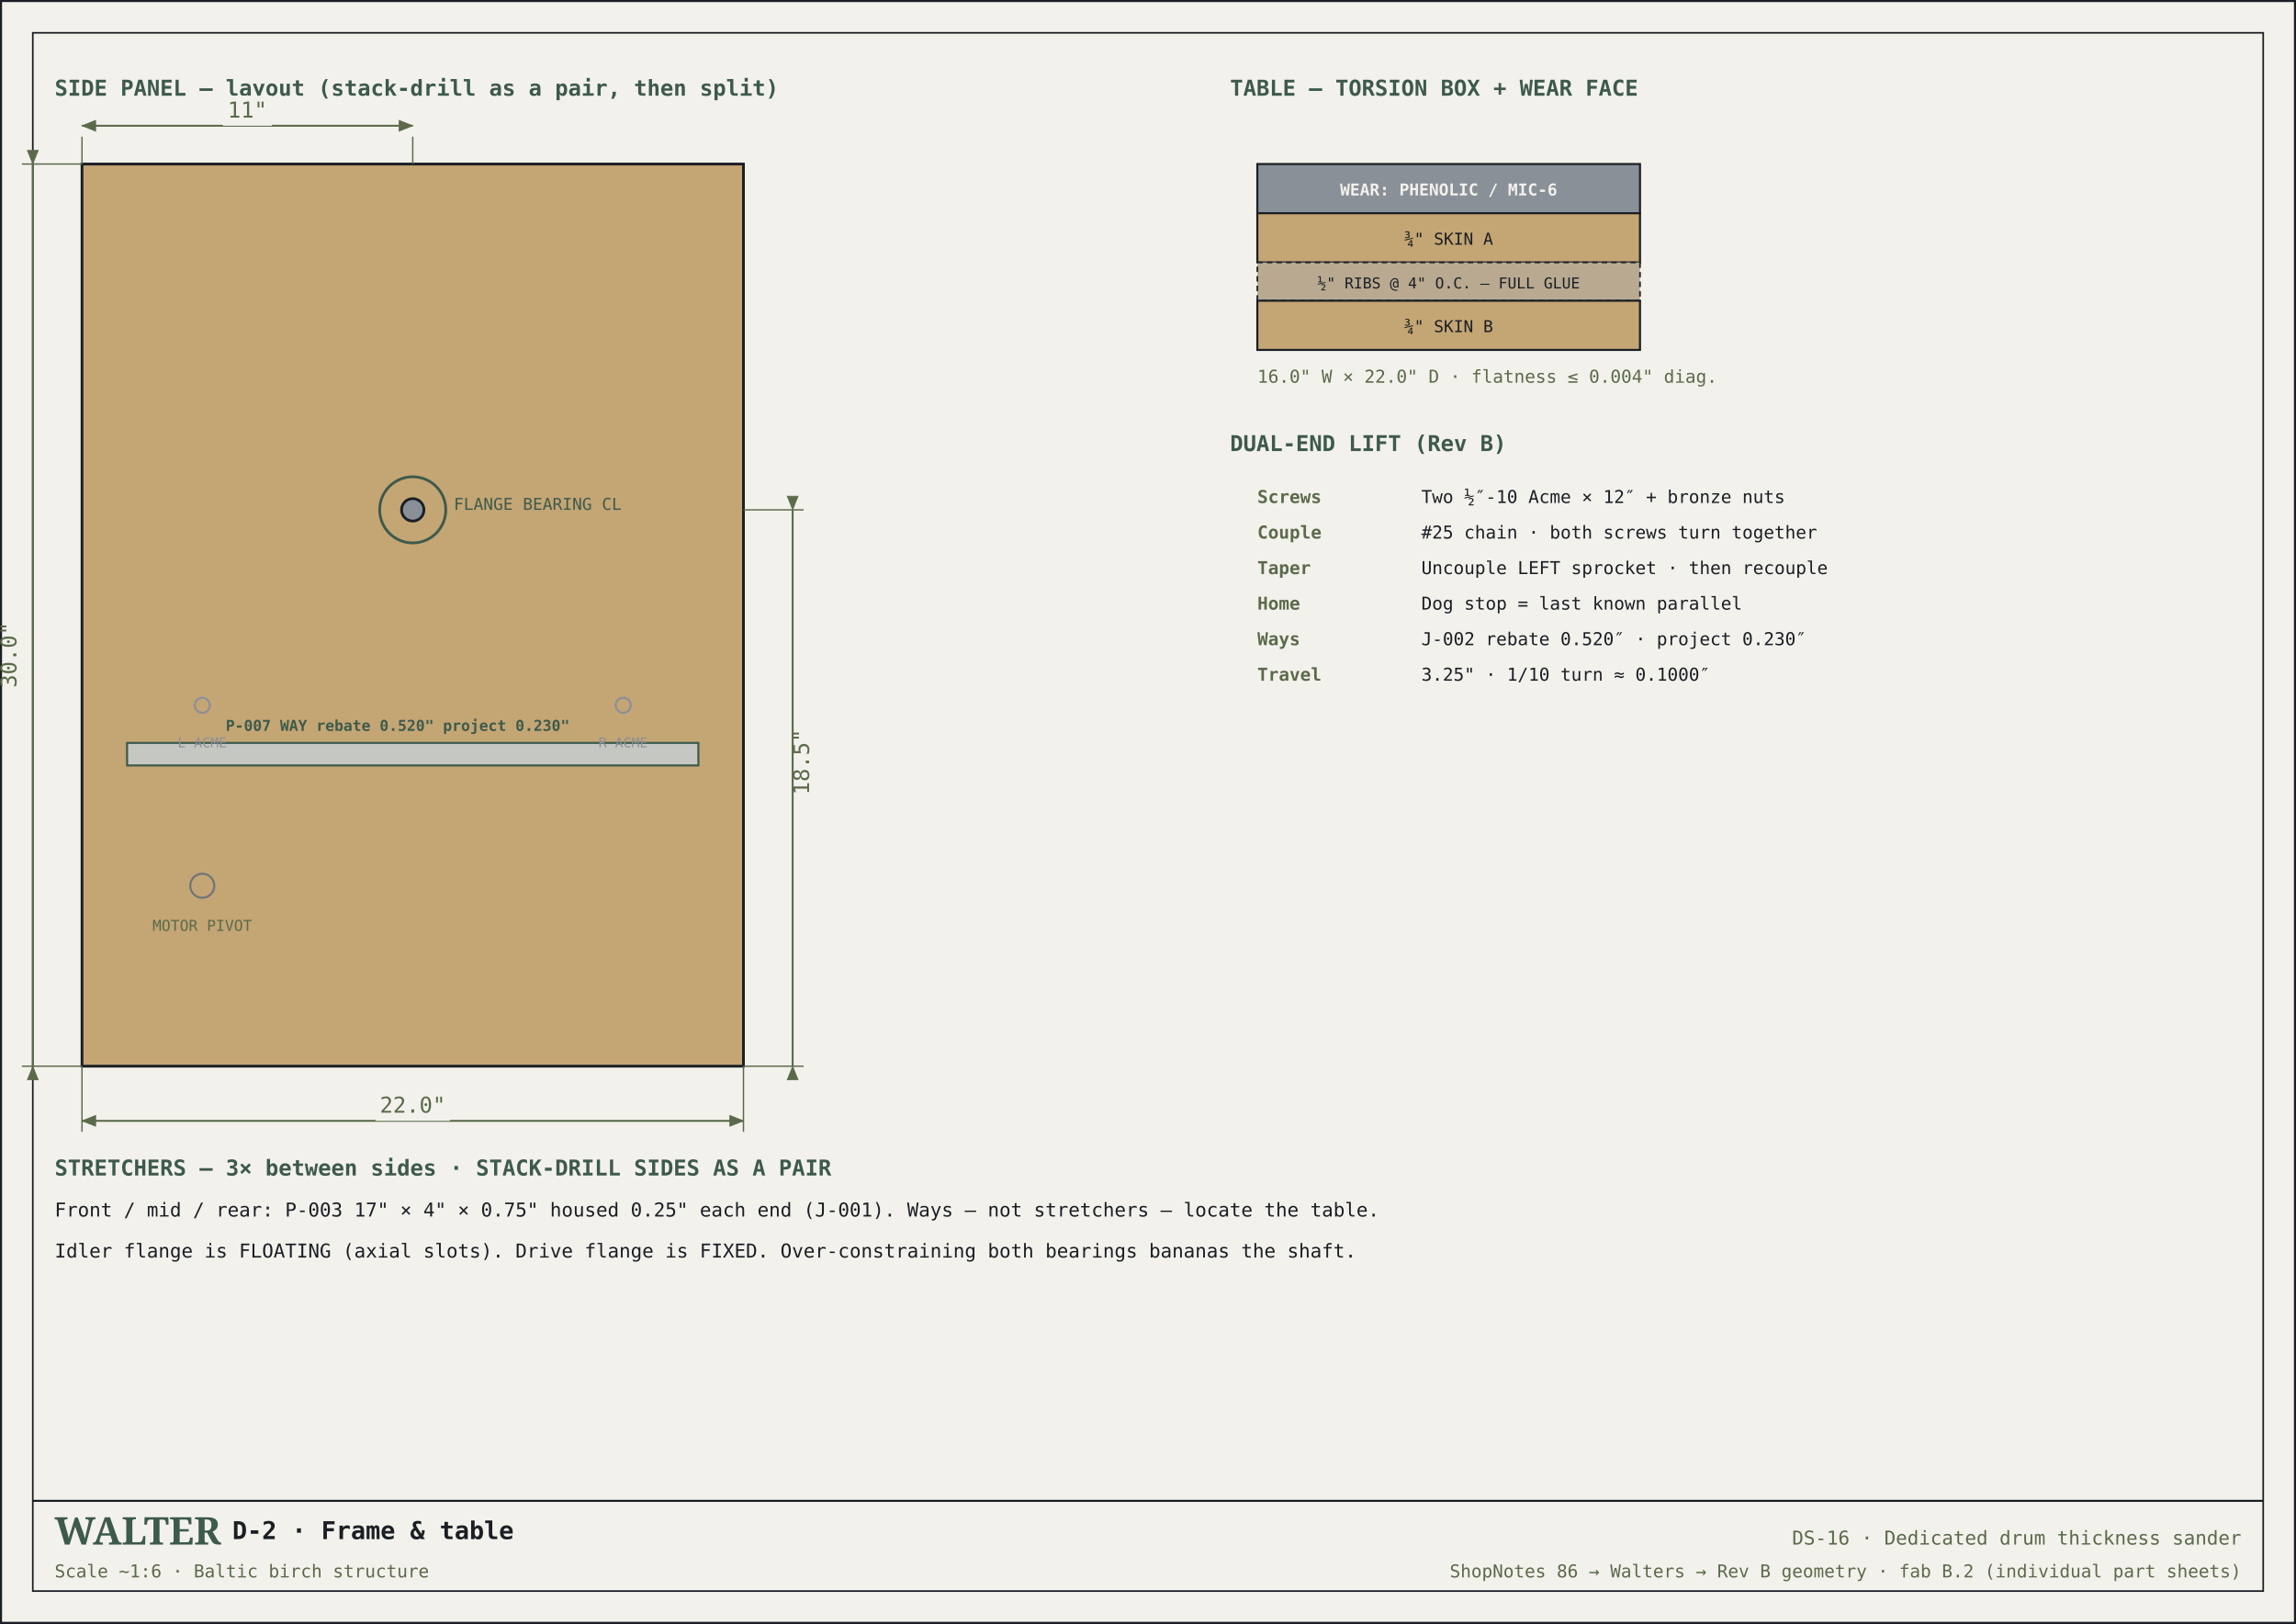
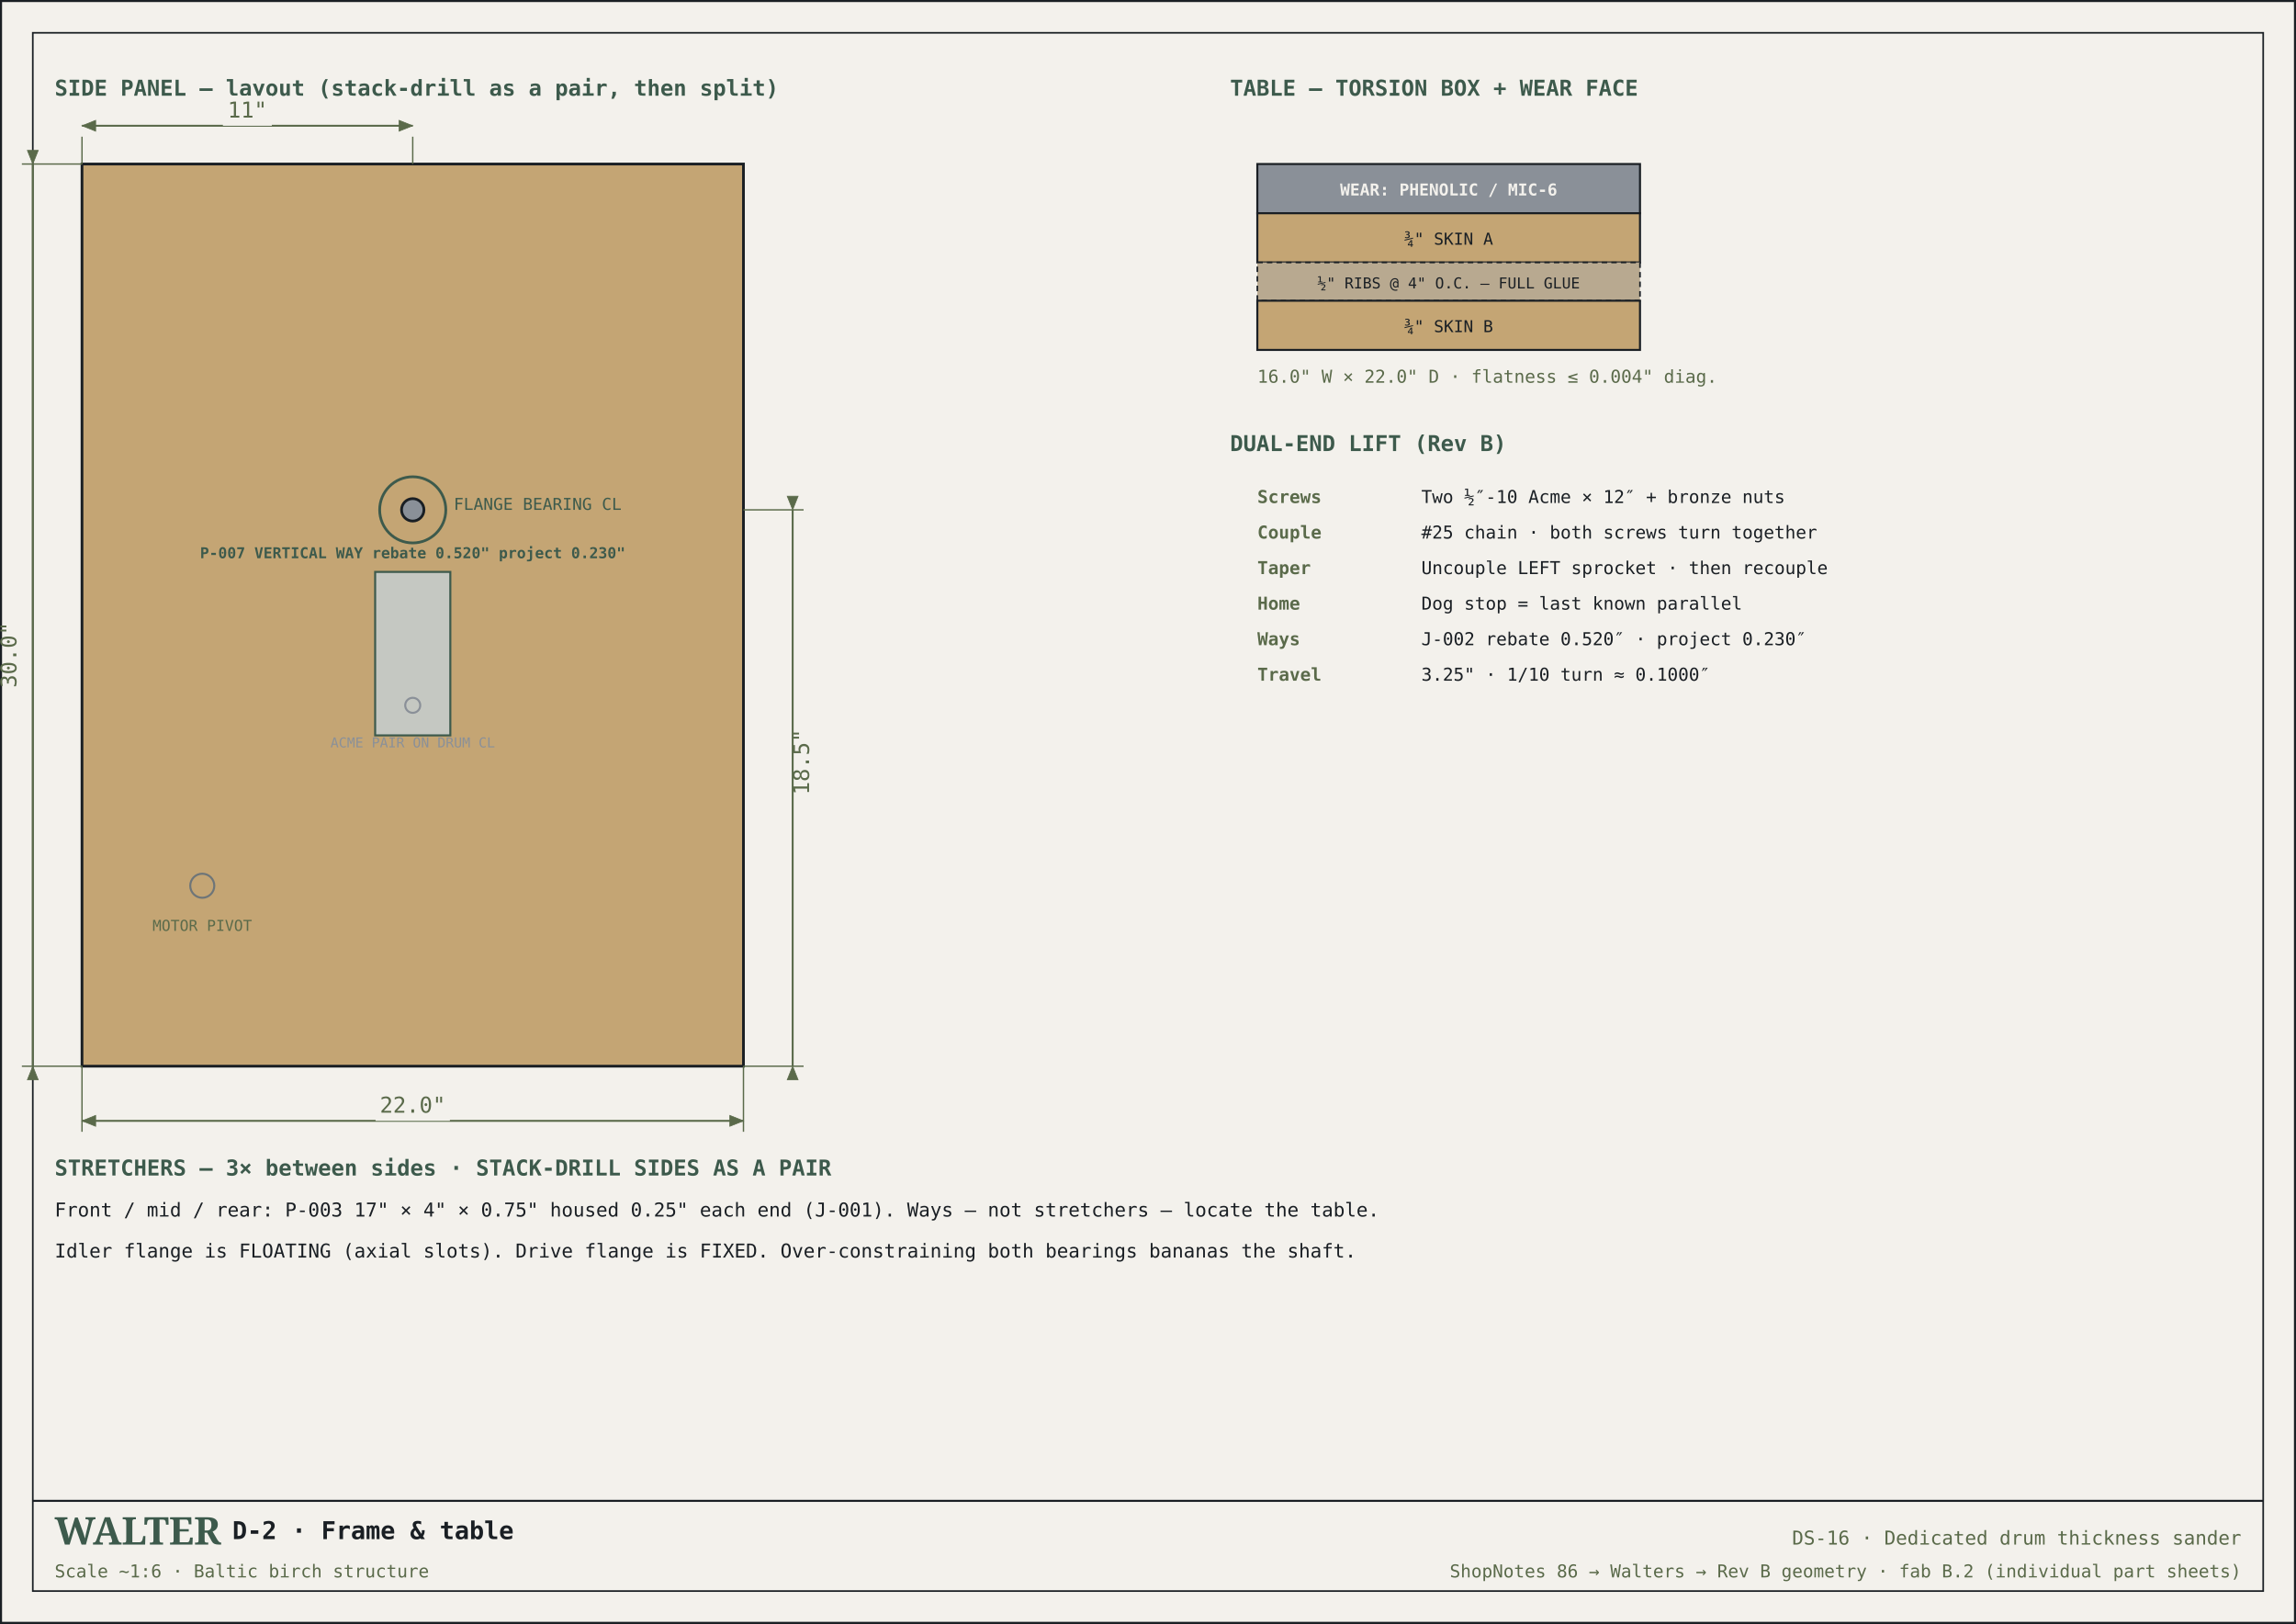
<svg xmlns="http://www.w3.org/2000/svg" width="1680" height="1188" viewBox="0 0 1680 1188">
  <rect x="0.0" y="0.0" width="1680.0" height="1188.0" fill="#f3f1ec" stroke="#1a1f24" stroke-width="3" />
  <rect x="24.0" y="24.0" width="1632.0" height="1140.0" fill="none" stroke="#1a1f24" stroke-width="1.2" />
  <line x1="24.0" y1="1098.0" x2="1656.0" y2="1098.0" stroke="#1a1f24" stroke-width="1.5" />
  <text x="40.0" y="1130.0" font-family="Georgia, serif" font-size="28" fill="#3d5a4c" text-anchor="start" font-weight="600">WALTER</text>
  <text x="170.0" y="1126.0" font-family="IBM Plex Mono, Menlo, monospace" font-size="18" fill="#1a1f24" text-anchor="start" font-weight="600">D-2  ·  Frame &amp; table</text>
  <text x="40.0" y="1154.0" font-family="IBM Plex Mono, Menlo, monospace" font-size="13" fill="#5a6a4a" text-anchor="start">Scale ~1:6 · Baltic birch structure</text>
  <text x="1640.0" y="1130.0" font-family="IBM Plex Mono, Menlo, monospace" font-size="14" fill="#5a6a4a" text-anchor="end">DS-16 · Dedicated drum thickness sander</text>
  <text x="1640.0" y="1154.0" font-family="IBM Plex Mono, Menlo, monospace" font-size="13" fill="#5a6a4a" text-anchor="end">ShopNotes 86 → Walters → Rev B geometry · fab B.2 (individual part sheets)</text>
  <text x="40.0" y="70.0" font-family="IBM Plex Mono, Menlo, monospace" font-size="16" fill="#3d5a4c" text-anchor="start" font-weight="600">SIDE PANEL — layout (stack-drill as a pair, then split)</text>
  <rect x="60.0" y="120.0" width="484.0" height="660.0" fill="#c4a574" stroke="#1a1f24" stroke-width="2" />
  <circle cx="302.0" cy="373.0" r="24.2" fill="none" stroke="#3d5a4c" stroke-width="2" />
  <circle cx="302.0" cy="373.0" r="8.2" fill="#8a9098" stroke="#1a1f24" stroke-width="2" />
  <text x="332.0" y="373.0" font-family="IBM Plex Mono, Menlo, monospace" font-size="12" fill="#3d5a4c" text-anchor="start">FLANGE BEARING CL</text>
-   <rect x="93.0" y="543.5" width="418.0" height="16.5" fill="#c5c8c2" stroke="#3d5a4c" stroke-width="1.5" />
-   <text x="291.0" y="534.7" font-family="IBM Plex Mono, Menlo, monospace" font-size="11" fill="#3d5a4c" text-anchor="middle" font-weight="600">P-007 WAY  rebate 0.520"  project 0.230"</text>
-   <circle cx="148.0" cy="516.0" r="5.5" fill="none" stroke="#8a9098" stroke-width="1.5" />
-   <circle cx="456.0" cy="516.0" r="5.5" fill="none" stroke="#8a9098" stroke-width="1.5" />
-   <text x="148.0" y="546.8" font-family="IBM Plex Mono, Menlo, monospace" font-size="10" fill="#8a9098" text-anchor="middle">L ACME</text>
-   <text x="456.0" y="546.8" font-family="IBM Plex Mono, Menlo, monospace" font-size="10" fill="#8a9098" text-anchor="middle">R ACME</text>
+   <rect x="274.5" y="418.4" width="55.0" height="119.6" fill="#c5c8c2" stroke="#3d5a4c" stroke-width="1.5" />
+   <text x="302.0" y="408.4" font-family="IBM Plex Mono, Menlo, monospace" font-size="11" fill="#3d5a4c" text-anchor="middle" font-weight="600">P-007 VERTICAL WAY  rebate 0.520"  project 0.230"</text>
+   <circle cx="302.0" cy="516.0" r="5.5" fill="none" stroke="#8a9098" stroke-width="1.5" />
+   <text x="302.0" y="546.8" font-family="IBM Plex Mono, Menlo, monospace" font-size="10" fill="#8a9098" text-anchor="middle">ACME PAIR ON DRUM CL</text>
  <circle cx="148.0" cy="648.0" r="8.8" fill="none" stroke="#6e7578" stroke-width="1.5" />
  <text x="148.0" y="681.0" font-family="IBM Plex Mono, Menlo, monospace" font-size="11" fill="#5a6a4a" text-anchor="middle">MOTOR PIVOT</text>
  <line x1="60.0" y1="780.0" x2="60.0" y2="828.0" stroke="#5a6a4a" stroke-width="1" />
  <line x1="544.0" y1="780.0" x2="544.0" y2="828.0" stroke="#5a6a4a" stroke-width="1" />
  <line x1="60.0" y1="820.0" x2="544.0" y2="820.0" stroke="#5a6a4a" stroke-width="1.4" />
  <polygon points="60.0,820.0 70.0,816.0 70.0,824.0" fill="#5a6a4a" stroke="#5a6a4a" stroke-width="0.5" />
  <polygon points="544.0,820.0 534.0,816.0 534.0,824.0" fill="#5a6a4a" stroke="#5a6a4a" stroke-width="0.5" />
  <rect x="274.8" y="798.0" width="54.4" height="22.0" fill="#f3f1ec" />
  <text x="302.0" y="814.0" font-family="IBM Plex Mono, Menlo, monospace" font-size="16" fill="#5a6a4a" text-anchor="middle">22.0"</text>
  <line x1="60.0" y1="780.0" x2="16.0" y2="780.0" stroke="#5a6a4a" stroke-width="1" />
  <line x1="60.0" y1="120.0" x2="16.0" y2="120.0" stroke="#5a6a4a" stroke-width="1" />
  <line x1="24.0" y1="780.0" x2="24.0" y2="120.0" stroke="#5a6a4a" stroke-width="1.4" />
  <polygon points="24.0,780.0 20.0,790.0 28.0,790.0" fill="#5a6a4a" stroke="#5a6a4a" stroke-width="0.5" />
  <polygon points="24.0,120.0 20.0,110.0 28.0,110.0" fill="#5a6a4a" stroke="#5a6a4a" stroke-width="0.5" />
  <text x="12.0" y="455.0" font-family="IBM Plex Mono, Menlo, monospace" font-size="16" fill="#5a6a4a" text-anchor="end" transform="rotate(-90 12.0 455.0)">30.0"</text>
  <line x1="60.0" y1="120.0" x2="60.0" y2="100.0" stroke="#5a6a4a" stroke-width="1" />
  <line x1="302.0" y1="120.0" x2="302.0" y2="100.0" stroke="#5a6a4a" stroke-width="1" />
  <line x1="60.0" y1="92.0" x2="302.0" y2="92.0" stroke="#5a6a4a" stroke-width="1.4" />
  <polygon points="60.0,92.0 70.0,88.0 70.0,96.0" fill="#5a6a4a" stroke="#5a6a4a" stroke-width="0.5" />
  <polygon points="302.0,92.0 292.0,88.0 292.0,96.0" fill="#5a6a4a" stroke="#5a6a4a" stroke-width="0.5" />
  <rect x="163.1" y="70.0" width="35.8" height="22.0" fill="#f3f1ec" />
  <text x="181.0" y="86.0" font-family="IBM Plex Mono, Menlo, monospace" font-size="16" fill="#5a6a4a" text-anchor="middle">11"</text>
  <line x1="544.0" y1="780.0" x2="588.0" y2="780.0" stroke="#5a6a4a" stroke-width="1" />
  <line x1="544.0" y1="373.0" x2="588.0" y2="373.0" stroke="#5a6a4a" stroke-width="1" />
  <line x1="580.0" y1="780.0" x2="580.0" y2="373.0" stroke="#5a6a4a" stroke-width="1.4" />
  <polygon points="580.0,780.0 576.0,790.0 584.0,790.0" fill="#5a6a4a" stroke="#5a6a4a" stroke-width="0.5" />
  <polygon points="580.0,373.0 576.0,363.0 584.0,363.0" fill="#5a6a4a" stroke="#5a6a4a" stroke-width="0.5" />
  <text x="592.0" y="581.5" font-family="IBM Plex Mono, Menlo, monospace" font-size="16" fill="#5a6a4a" text-anchor="start" transform="rotate(-90 592.0 581.5)">18.5"</text>
  <text x="900.0" y="70.0" font-family="IBM Plex Mono, Menlo, monospace" font-size="16" fill="#3d5a4c" text-anchor="start" font-weight="600">TABLE — TORSION BOX + WEAR FACE</text>
  <rect x="920.0" y="120.0" width="280.0" height="36.0" fill="#8a9098" stroke="#1a1f24" stroke-width="1.5" />
  <text x="1060.0" y="143.0" font-family="IBM Plex Mono, Menlo, monospace" font-size="12" fill="#f3f1ec" text-anchor="middle" font-weight="600">WEAR: PHENOLIC / MIC-6</text>
  <rect x="920.0" y="156.0" width="280.0" height="36.0" fill="#c4a574" stroke="#1a1f24" stroke-width="1.5" />
  <text x="1060.0" y="179.0" font-family="IBM Plex Mono, Menlo, monospace" font-size="12" fill="#1a1f24" text-anchor="middle">¾" SKIN A</text>
  <rect x="920.0" y="192.0" width="280.0" height="28.0" fill="#b8a990" stroke="#1a1f24" stroke-width="1.2" stroke-dasharray="4 3" />
  <text x="1060.0" y="211.0" font-family="IBM Plex Mono, Menlo, monospace" font-size="11" fill="#1a1f24" text-anchor="middle">½" RIBS @ 4" O.C. — FULL GLUE</text>
  <rect x="920.0" y="220.0" width="280.0" height="36.0" fill="#c4a574" stroke="#1a1f24" stroke-width="1.5" />
  <text x="1060.0" y="243.0" font-family="IBM Plex Mono, Menlo, monospace" font-size="12" fill="#1a1f24" text-anchor="middle">¾" SKIN B</text>
  <text x="920.0" y="280.0" font-family="IBM Plex Mono, Menlo, monospace" font-size="13" fill="#5a6a4a" text-anchor="start">16.0" W × 22.0" D · flatness ≤ 0.004" diag.</text>
  <text x="900.0" y="330.0" font-family="IBM Plex Mono, Menlo, monospace" font-size="16" fill="#3d5a4c" text-anchor="start" font-weight="600">DUAL-END LIFT (Rev B)</text>
  <text x="920.0" y="368.0" font-family="IBM Plex Mono, Menlo, monospace" font-size="13" fill="#5a6a4a" text-anchor="start" font-weight="600">Screws</text>
  <text x="1040.0" y="368.0" font-family="IBM Plex Mono, Menlo, monospace" font-size="13" fill="#1a1f24" text-anchor="start">Two ½″-10 Acme × 12″ + bronze nuts</text>
  <text x="920.0" y="394.0" font-family="IBM Plex Mono, Menlo, monospace" font-size="13" fill="#5a6a4a" text-anchor="start" font-weight="600">Couple</text>
  <text x="1040.0" y="394.0" font-family="IBM Plex Mono, Menlo, monospace" font-size="13" fill="#1a1f24" text-anchor="start">#25 chain · both screws turn together</text>
  <text x="920.0" y="420.0" font-family="IBM Plex Mono, Menlo, monospace" font-size="13" fill="#5a6a4a" text-anchor="start" font-weight="600">Taper</text>
  <text x="1040.0" y="420.0" font-family="IBM Plex Mono, Menlo, monospace" font-size="13" fill="#1a1f24" text-anchor="start">Uncouple LEFT sprocket · then recouple</text>
  <text x="920.0" y="446.0" font-family="IBM Plex Mono, Menlo, monospace" font-size="13" fill="#5a6a4a" text-anchor="start" font-weight="600">Home</text>
  <text x="1040.0" y="446.0" font-family="IBM Plex Mono, Menlo, monospace" font-size="13" fill="#1a1f24" text-anchor="start">Dog stop = last known parallel</text>
  <text x="920.0" y="472.0" font-family="IBM Plex Mono, Menlo, monospace" font-size="13" fill="#5a6a4a" text-anchor="start" font-weight="600">Ways</text>
  <text x="1040.0" y="472.0" font-family="IBM Plex Mono, Menlo, monospace" font-size="13" fill="#1a1f24" text-anchor="start">J-002 rebate 0.520″ · project 0.230″</text>
  <text x="920.0" y="498.0" font-family="IBM Plex Mono, Menlo, monospace" font-size="13" fill="#5a6a4a" text-anchor="start" font-weight="600">Travel</text>
  <text x="1040.0" y="498.0" font-family="IBM Plex Mono, Menlo, monospace" font-size="13" fill="#1a1f24" text-anchor="start">3.25" · 1/10 turn ≈ 0.1000″</text>
  <text x="40.0" y="860.0" font-family="IBM Plex Mono, Menlo, monospace" font-size="16" fill="#3d5a4c" text-anchor="start" font-weight="600">STRETCHERS — 3× between sides  ·  STACK-DRILL SIDES AS A PAIR</text>
  <text x="40.0" y="890.0" font-family="IBM Plex Mono, Menlo, monospace" font-size="14" fill="#1a1f24" text-anchor="start">Front / mid / rear: P-003  17" × 4" × 0.75"  housed 0.25" each end (J-001). Ways — not stretchers — locate the table.</text>
  <text x="40.0" y="920.0" font-family="IBM Plex Mono, Menlo, monospace" font-size="14" fill="#1a1f24" text-anchor="start">Idler flange is FLOATING (axial slots). Drive flange is FIXED. Over-constraining both bearings bananas the shaft.</text>
</svg>
